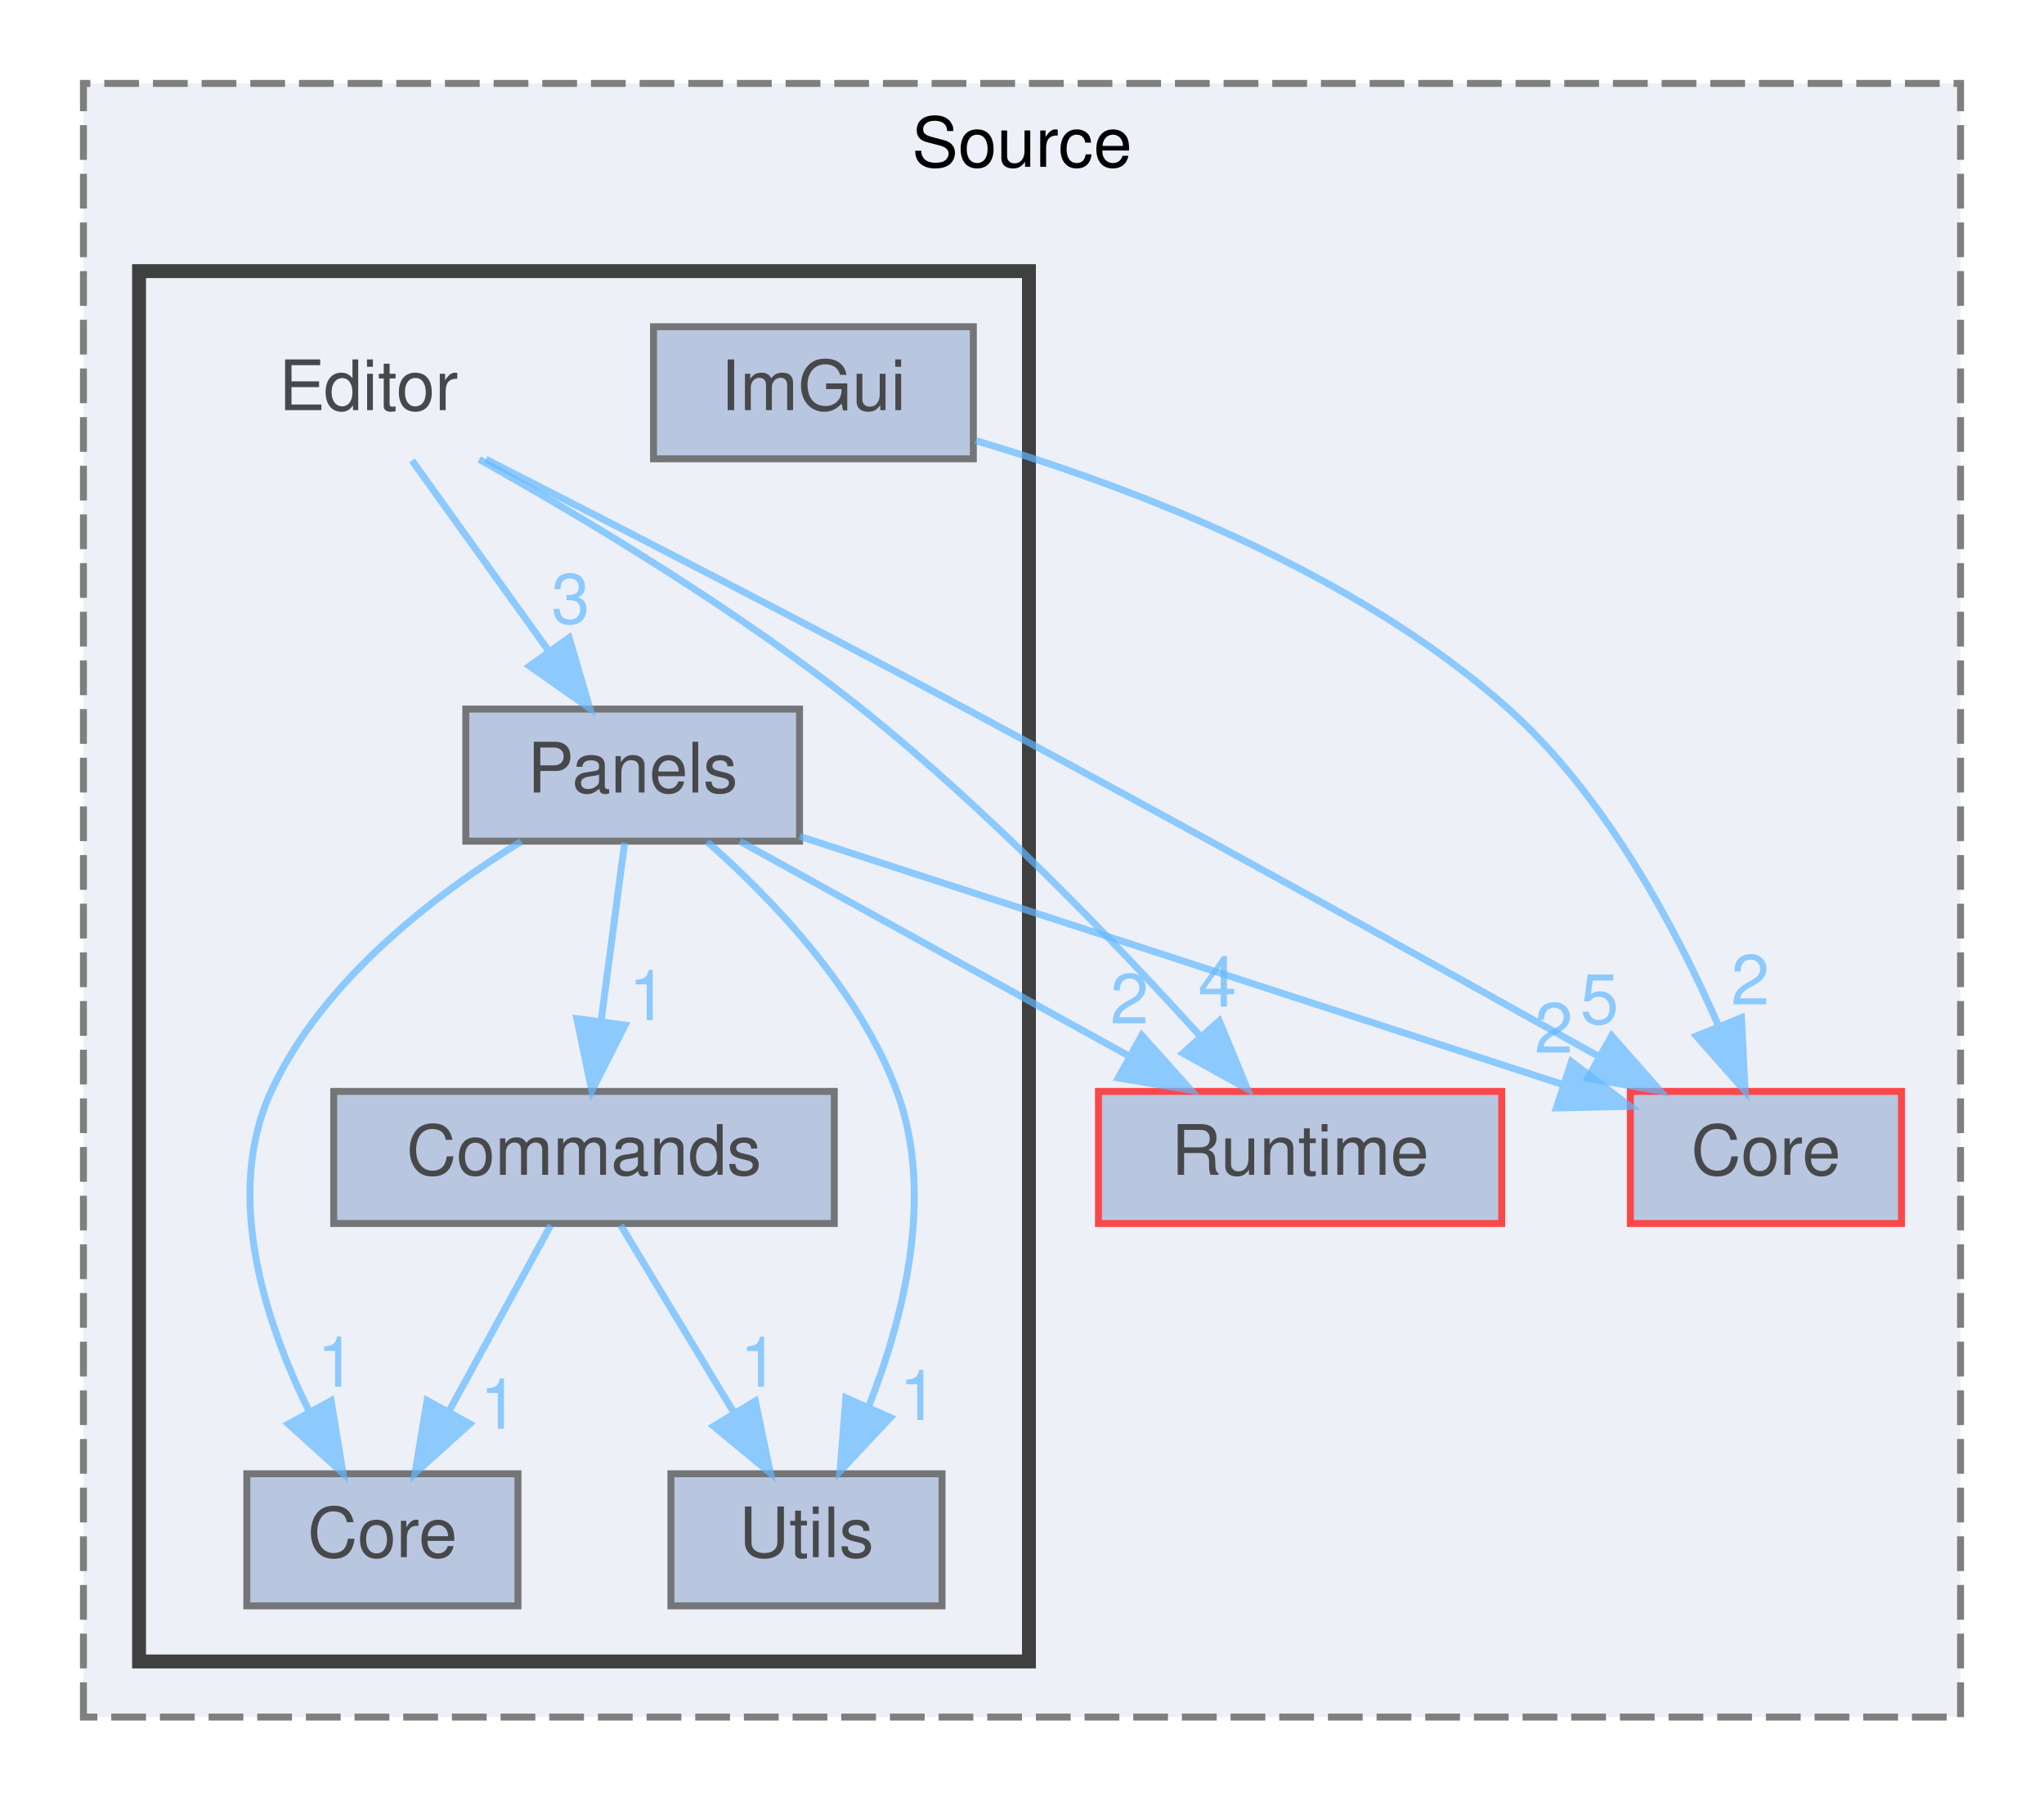
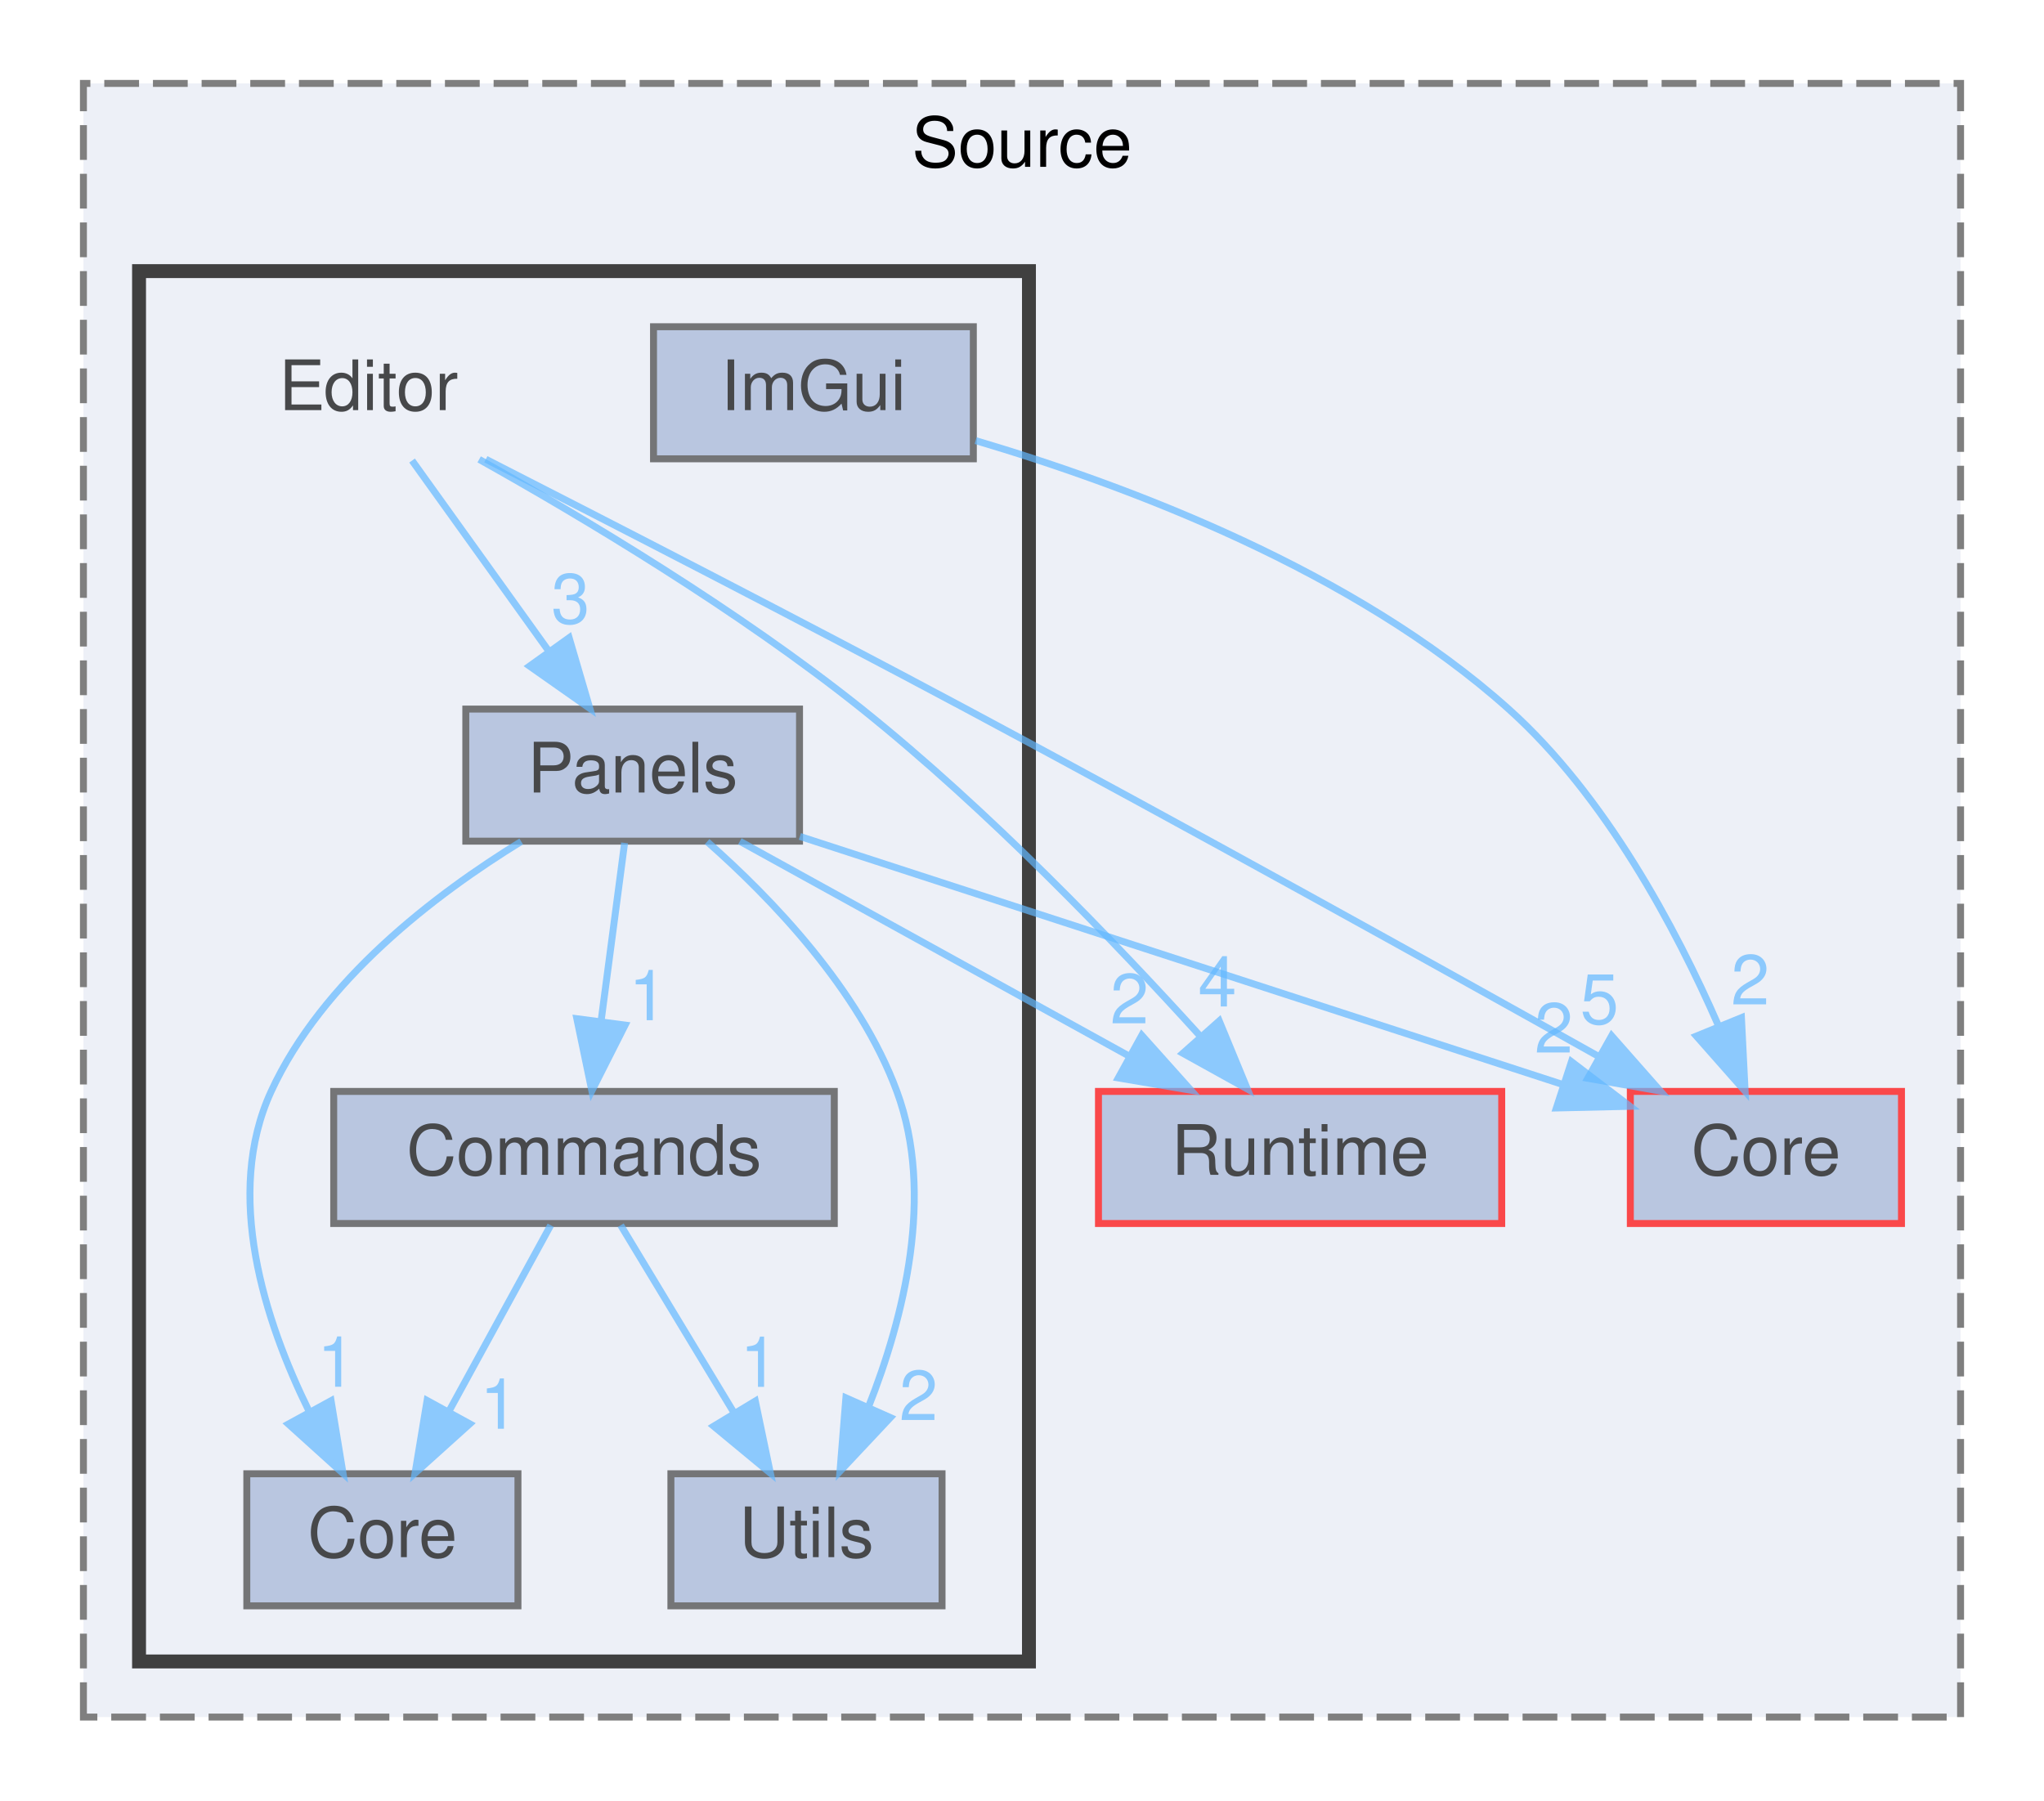
<svg xmlns="http://www.w3.org/2000/svg" xmlns:xlink="http://www.w3.org/1999/xlink" width="294pt" height="259pt" viewBox="0.00 0.00 294.00 259.00">
  <svg id="main" version="1.1" xml:space="preserve">
    <style type="text/css">
.node, .edge {opacity: 0.7;}
.node.selected, .edge.selected {opacity: 1;}
.edge:hover path { stroke: red; }
.edge:hover polygon { stroke: red; fill: red; }
</style>
    <svg id="graph" class="graph">
      <g id="graph0" class="graph" transform="scale(1 1) rotate(0) translate(4 255)">
        <g id="clust1" class="cluster">
          <g id="a_clust1">
            <a xlink:href="dir_9579d1ecb2c7bf48cbe1049c41745cb4.html" target="_top" xlink:title="Source">
              <polygon fill="#edf0f7" stroke="#7f7f7f" stroke-dasharray="5,2" points="8,-8 8,-243 278,-243 278,-8 8,-8" />
              <text text-anchor="middle" x="143" y="-231" font-family="Helvetica,sans-Serif" font-size="10.00">Source</text>
            </a>
          </g>
        </g>
        <g id="clust2" class="cluster">
          <g id="a_clust2">
            <a xlink:href="dir_c6cb6fb3292d721ac39edcf45c3f2a55.html" target="_top">
              <polygon fill="#edf0f7" stroke="#404040" stroke-width="2" points="16,-16 16,-216 144,-216 144,-16 16,-16" />
            </a>
          </g>
        </g>
        <g id="node1" class="node">
          <g id="a_node1">
            <a xlink:href="dir_580d866cebc144d44931193ef5e2059b.html" target="_top" xlink:title="Core">
              <polygon fill="#a2b4d6" stroke="red" points="269.5,-98 230.5,-98 230.5,-79 269.5,-79 269.5,-98" />
              <text text-anchor="middle" x="250" y="-86" font-family="Helvetica,sans-Serif" font-size="10.00">Core</text>
            </a>
          </g>
        </g>
        <g id="node2" class="node">
          <g id="a_node2">
            <a xlink:href="dir_9f04efef762572853abdf73f62bebfcc.html" target="_top" xlink:title="Runtime">
              <polygon fill="#a2b4d6" stroke="red" points="212,-98 154,-98 154,-79 212,-79 212,-98" />
              <text text-anchor="middle" x="183" y="-86" font-family="Helvetica,sans-Serif" font-size="10.00">Runtime</text>
            </a>
          </g>
        </g>
        <g id="node3" class="node">
          <text text-anchor="middle" x="49" y="-196" font-family="Helvetica,sans-Serif" font-size="10.00">Editor</text>
        </g>
        <g id="edge1" class="edge">
          <g id="a_edge1">
            <a xlink:href="dir_000009_000003.html" target="_top">
              <path fill="none" stroke="#63b8ff" d="M65.88,-188.94C83.27,-180.07 111.13,-165.76 135,-153 166.64,-136.08 202.82,-115.98 226.02,-102.99" />
              <polygon fill="#63b8ff" stroke="#63b8ff" points="227.81,-106 234.82,-98.05 224.38,-99.89 227.81,-106" />
            </a>
          </g>
          <g id="a_edge1-headlabel">
            <a xlink:href="dir_000009_000003.html" target="_top" xlink:title="5">
              <text text-anchor="middle" x="226.06" y="-107.73" font-family="Helvetica,sans-Serif" font-size="10.00" fill="#63b8ff">5</text>
            </a>
          </g>
        </g>
        <g id="edge2" class="edge">
          <g id="a_edge2">
            <a xlink:href="dir_000009_000030.html" target="_top">
              <path fill="none" stroke="#63b8ff" d="M64.92,-188.92C79.79,-180.6 102.28,-167.17 120,-153 138.08,-138.54 156.46,-119.39 168.67,-105.92" />
              <polygon fill="#63b8ff" stroke="#63b8ff" points="171.37,-108.14 175.41,-98.35 166.14,-103.49 171.37,-108.14" />
            </a>
          </g>
          <g id="a_edge2-headlabel">
            <a xlink:href="dir_000009_000030.html" target="_top" xlink:title="4">
              <text text-anchor="middle" x="171.1" y="-110.22" font-family="Helvetica,sans-Serif" font-size="10.00" fill="#63b8ff">4</text>
            </a>
          </g>
        </g>
        <g id="node7" class="node">
          <g id="a_node7">
            <a xlink:href="dir_bcba414dde695aa9b94bbe05564e6e5d.html" target="_top" xlink:title="Panels">
              <polygon fill="#a2b4d6" stroke="#404040" points="111,-153 63,-153 63,-134 111,-134 111,-153" />
              <text text-anchor="middle" x="87" y="-141" font-family="Helvetica,sans-Serif" font-size="10.00">Panels</text>
            </a>
          </g>
        </g>
        <g id="edge3" class="edge">
          <g id="a_edge3">
            <a xlink:href="dir_000009_000024.html" target="_top">
              <path fill="none" stroke="#63b8ff" d="M55.27,-188.75C60.59,-181.34 68.36,-170.5 74.88,-161.41" />
              <polygon fill="#63b8ff" stroke="#63b8ff" points="77.86,-163.26 80.84,-153.09 72.17,-159.18 77.86,-163.26" />
            </a>
          </g>
          <g id="a_edge3-headlabel">
            <a xlink:href="dir_000009_000024.html" target="_top" xlink:title="3">
              <text text-anchor="middle" x="78.07" y="-165.33" font-family="Helvetica,sans-Serif" font-size="10.00" fill="#63b8ff">3</text>
            </a>
          </g>
        </g>
        <g id="node4" class="node">
          <g id="a_node4">
            <a xlink:href="dir_4211c0e63637b7627ec0c685c2cd5e93.html" target="_top" xlink:title="Commands">
              <polygon fill="#a2b4d6" stroke="#404040" points="116,-98 44,-98 44,-79 116,-79 116,-98" />
              <text text-anchor="middle" x="80" y="-86" font-family="Helvetica,sans-Serif" font-size="10.00">Commands</text>
            </a>
          </g>
        </g>
        <g id="node5" class="node">
          <g id="a_node5">
            <a xlink:href="dir_158d6f7ff44d6791d8d784a86ee0a375.html" target="_top" xlink:title="Core">
              <polygon fill="#a2b4d6" stroke="#404040" points="70.5,-43 31.5,-43 31.5,-24 70.5,-24 70.5,-43" />
              <text text-anchor="middle" x="51" y="-31" font-family="Helvetica,sans-Serif" font-size="10.00">Core</text>
            </a>
          </g>
        </g>
        <g id="edge5" class="edge">
          <g id="a_edge5">
            <a xlink:href="dir_000000_000004.html" target="_top">
              <path fill="none" stroke="#63b8ff" d="M75.21,-78.75C71.24,-71.49 65.47,-60.95 60.57,-51.98" />
              <polygon fill="#63b8ff" stroke="#63b8ff" points="63.57,-50.18 55.7,-43.09 57.43,-53.54 63.57,-50.18" />
            </a>
          </g>
          <g id="a_edge5-headlabel">
            <a xlink:href="dir_000000_000004.html" target="_top" xlink:title="1">
              <text text-anchor="middle" x="67.79" y="-49.47" font-family="Helvetica,sans-Serif" font-size="10.00" fill="#63b8ff">1</text>
            </a>
          </g>
        </g>
        <g id="node8" class="node">
          <g id="a_node8">
            <a xlink:href="dir_081b3def49d6dcff92d2057173091811.html" target="_top" xlink:title="Utils">
              <polygon fill="#a2b4d6" stroke="#404040" points="131.5,-43 92.5,-43 92.5,-24 131.5,-24 131.5,-43" />
              <text text-anchor="middle" x="112" y="-31" font-family="Helvetica,sans-Serif" font-size="10.00">Utils</text>
            </a>
          </g>
        </g>
        <g id="edge4" class="edge">
          <g id="a_edge4">
            <a xlink:href="dir_000000_000035.html" target="_top">
              <path fill="none" stroke="#63b8ff" d="M85.28,-78.75C89.71,-71.42 96.16,-60.73 101.62,-51.7" />
              <polygon fill="#63b8ff" stroke="#63b8ff" points="104.64,-53.46 106.81,-43.09 98.65,-49.84 104.64,-53.46" />
            </a>
          </g>
          <g id="a_edge4-headlabel">
            <a xlink:href="dir_000000_000035.html" target="_top" xlink:title="1">
              <text text-anchor="middle" x="105.21" y="-55.5" font-family="Helvetica,sans-Serif" font-size="10.00" fill="#63b8ff">1</text>
            </a>
          </g>
        </g>
        <g id="node6" class="node">
          <g id="a_node6">
            <a xlink:href="dir_22289c9afc80c11c6d0f8e03d47699e8.html" target="_top" xlink:title="ImGui">
              <polygon fill="#a2b4d6" stroke="#404040" points="136,-208 90,-208 90,-189 136,-189 136,-208" />
              <text text-anchor="middle" x="113" y="-196" font-family="Helvetica,sans-Serif" font-size="10.00">ImGui</text>
            </a>
          </g>
        </g>
        <g id="edge6" class="edge">
          <g id="a_edge6">
            <a xlink:href="dir_000016_000003.html" target="_top">
              <path fill="none" stroke="#63b8ff" d="M136.33,-191.62C158.21,-185.14 190.79,-172.92 213,-153 226.93,-140.51 237.04,-121.5 243.14,-107.53" />
              <polygon fill="#63b8ff" stroke="#63b8ff" points="246.48,-108.61 247.01,-98.02 240,-105.96 246.48,-108.61" />
            </a>
          </g>
          <g id="a_edge6-headlabel">
            <a xlink:href="dir_000016_000003.html" target="_top" xlink:title="2">
              <text text-anchor="middle" x="247.75" y="-110.51" font-family="Helvetica,sans-Serif" font-size="10.00" fill="#63b8ff">2</text>
            </a>
          </g>
        </g>
-         <g id="edge7" class="edge">
-           <g id="a_edge7">
+         <g id="edge8" class="edge">
+           <g id="a_edge8">
            <a xlink:href="dir_000024_000003.html" target="_top">
              <path fill="none" stroke="#63b8ff" d="M111.05,-134.68C140.17,-125.21 189.2,-109.27 220.55,-99.07" />
              <polygon fill="#63b8ff" stroke="#63b8ff" points="222.03,-102.28 230.45,-95.86 219.86,-95.62 222.03,-102.28" />
            </a>
          </g>
-           <g id="a_edge7-headlabel">
+           <g id="a_edge8-headlabel">
            <a xlink:href="dir_000024_000003.html" target="_top" xlink:title="2">
              <text text-anchor="middle" x="219.49" y="-103.59" font-family="Helvetica,sans-Serif" font-size="10.00" fill="#63b8ff">2</text>
            </a>
          </g>
        </g>
-         <g id="edge8" class="edge">
-           <g id="a_edge8">
+         <g id="edge9" class="edge">
+           <g id="a_edge9">
            <a xlink:href="dir_000024_000030.html" target="_top">
              <path fill="none" stroke="#63b8ff" d="M102.42,-133.98C117.45,-125.69 140.54,-112.94 158.16,-103.22" />
              <polygon fill="#63b8ff" stroke="#63b8ff" points="160.23,-106.07 167.3,-98.17 156.85,-99.94 160.23,-106.07" />
            </a>
          </g>
-           <g id="a_edge8-headlabel">
+           <g id="a_edge9-headlabel">
            <a xlink:href="dir_000024_000030.html" target="_top" xlink:title="2">
              <text text-anchor="middle" x="158.46" y="-107.79" font-family="Helvetica,sans-Serif" font-size="10.00" fill="#63b8ff">2</text>
            </a>
          </g>
        </g>
        <g id="edge10" class="edge">
          <g id="a_edge10">
            <a xlink:href="dir_000024_000000.html" target="_top">
              <path fill="none" stroke="#63b8ff" d="M85.84,-133.75C84.93,-126.8 83.61,-116.85 82.46,-108.13" />
              <polygon fill="#63b8ff" stroke="#63b8ff" points="85.91,-107.54 81.13,-98.09 78.97,-108.46 85.91,-107.54" />
            </a>
          </g>
          <g id="a_edge10-headlabel">
            <a xlink:href="dir_000024_000000.html" target="_top" xlink:title="1">
              <text text-anchor="middle" x="89.2" y="-108.24" font-family="Helvetica,sans-Serif" font-size="10.00" fill="#63b8ff">1</text>
            </a>
          </g>
        </g>
        <g id="edge11" class="edge">
          <g id="a_edge11">
            <a xlink:href="dir_000024_000004.html" target="_top">
              <path fill="none" stroke="#63b8ff" d="M70.97,-133.95C58.59,-126.35 42.35,-113.97 35,-98 28.18,-83.19 34.03,-65.04 40.48,-51.94" />
              <polygon fill="#63b8ff" stroke="#63b8ff" points="43.62,-53.51 45.34,-43.05 37.48,-50.15 43.62,-53.51" />
            </a>
          </g>
          <g id="a_edge11-headlabel">
            <a xlink:href="dir_000024_000004.html" target="_top" xlink:title="1">
              <text text-anchor="middle" x="44.39" y="-55.52" font-family="Helvetica,sans-Serif" font-size="10.00" fill="#63b8ff">1</text>
            </a>
          </g>
        </g>
-         <g id="edge9" class="edge">
-           <g id="a_edge9">
+         <g id="edge7" class="edge">
+           <g id="a_edge7">
            <a xlink:href="dir_000024_000035.html" target="_top">
              <path fill="none" stroke="#63b8ff" d="M97.71,-133.93C106.93,-125.8 119.59,-112.68 125,-98 130.47,-83.17 126.02,-65.5 120.9,-52.57" />
              <polygon fill="#63b8ff" stroke="#63b8ff" points="124.07,-51.08 116.82,-43.36 117.67,-53.92 124.07,-51.08" />
            </a>
          </g>
-           <g id="a_edge9-headlabel">
-             <a xlink:href="dir_000024_000035.html" target="_top" xlink:title="1">
-               <text text-anchor="middle" x="128.12" y="-50.72" font-family="Helvetica,sans-Serif" font-size="10.00" fill="#63b8ff">1</text>
+           <g id="a_edge7-headlabel">
+             <a xlink:href="dir_000024_000035.html" target="_top" xlink:title="2">
+               <text text-anchor="middle" x="128.12" y="-50.72" font-family="Helvetica,sans-Serif" font-size="10.00" fill="#63b8ff">2</text>
            </a>
          </g>
        </g>
      </g>
    </svg>
  </svg>
  <style type="text/css">

[data-mouse-over-selected='false'] { opacity: 0.7; }
[data-mouse-over-selected='true']  { opacity: 1.0; }

</style>
</svg>
